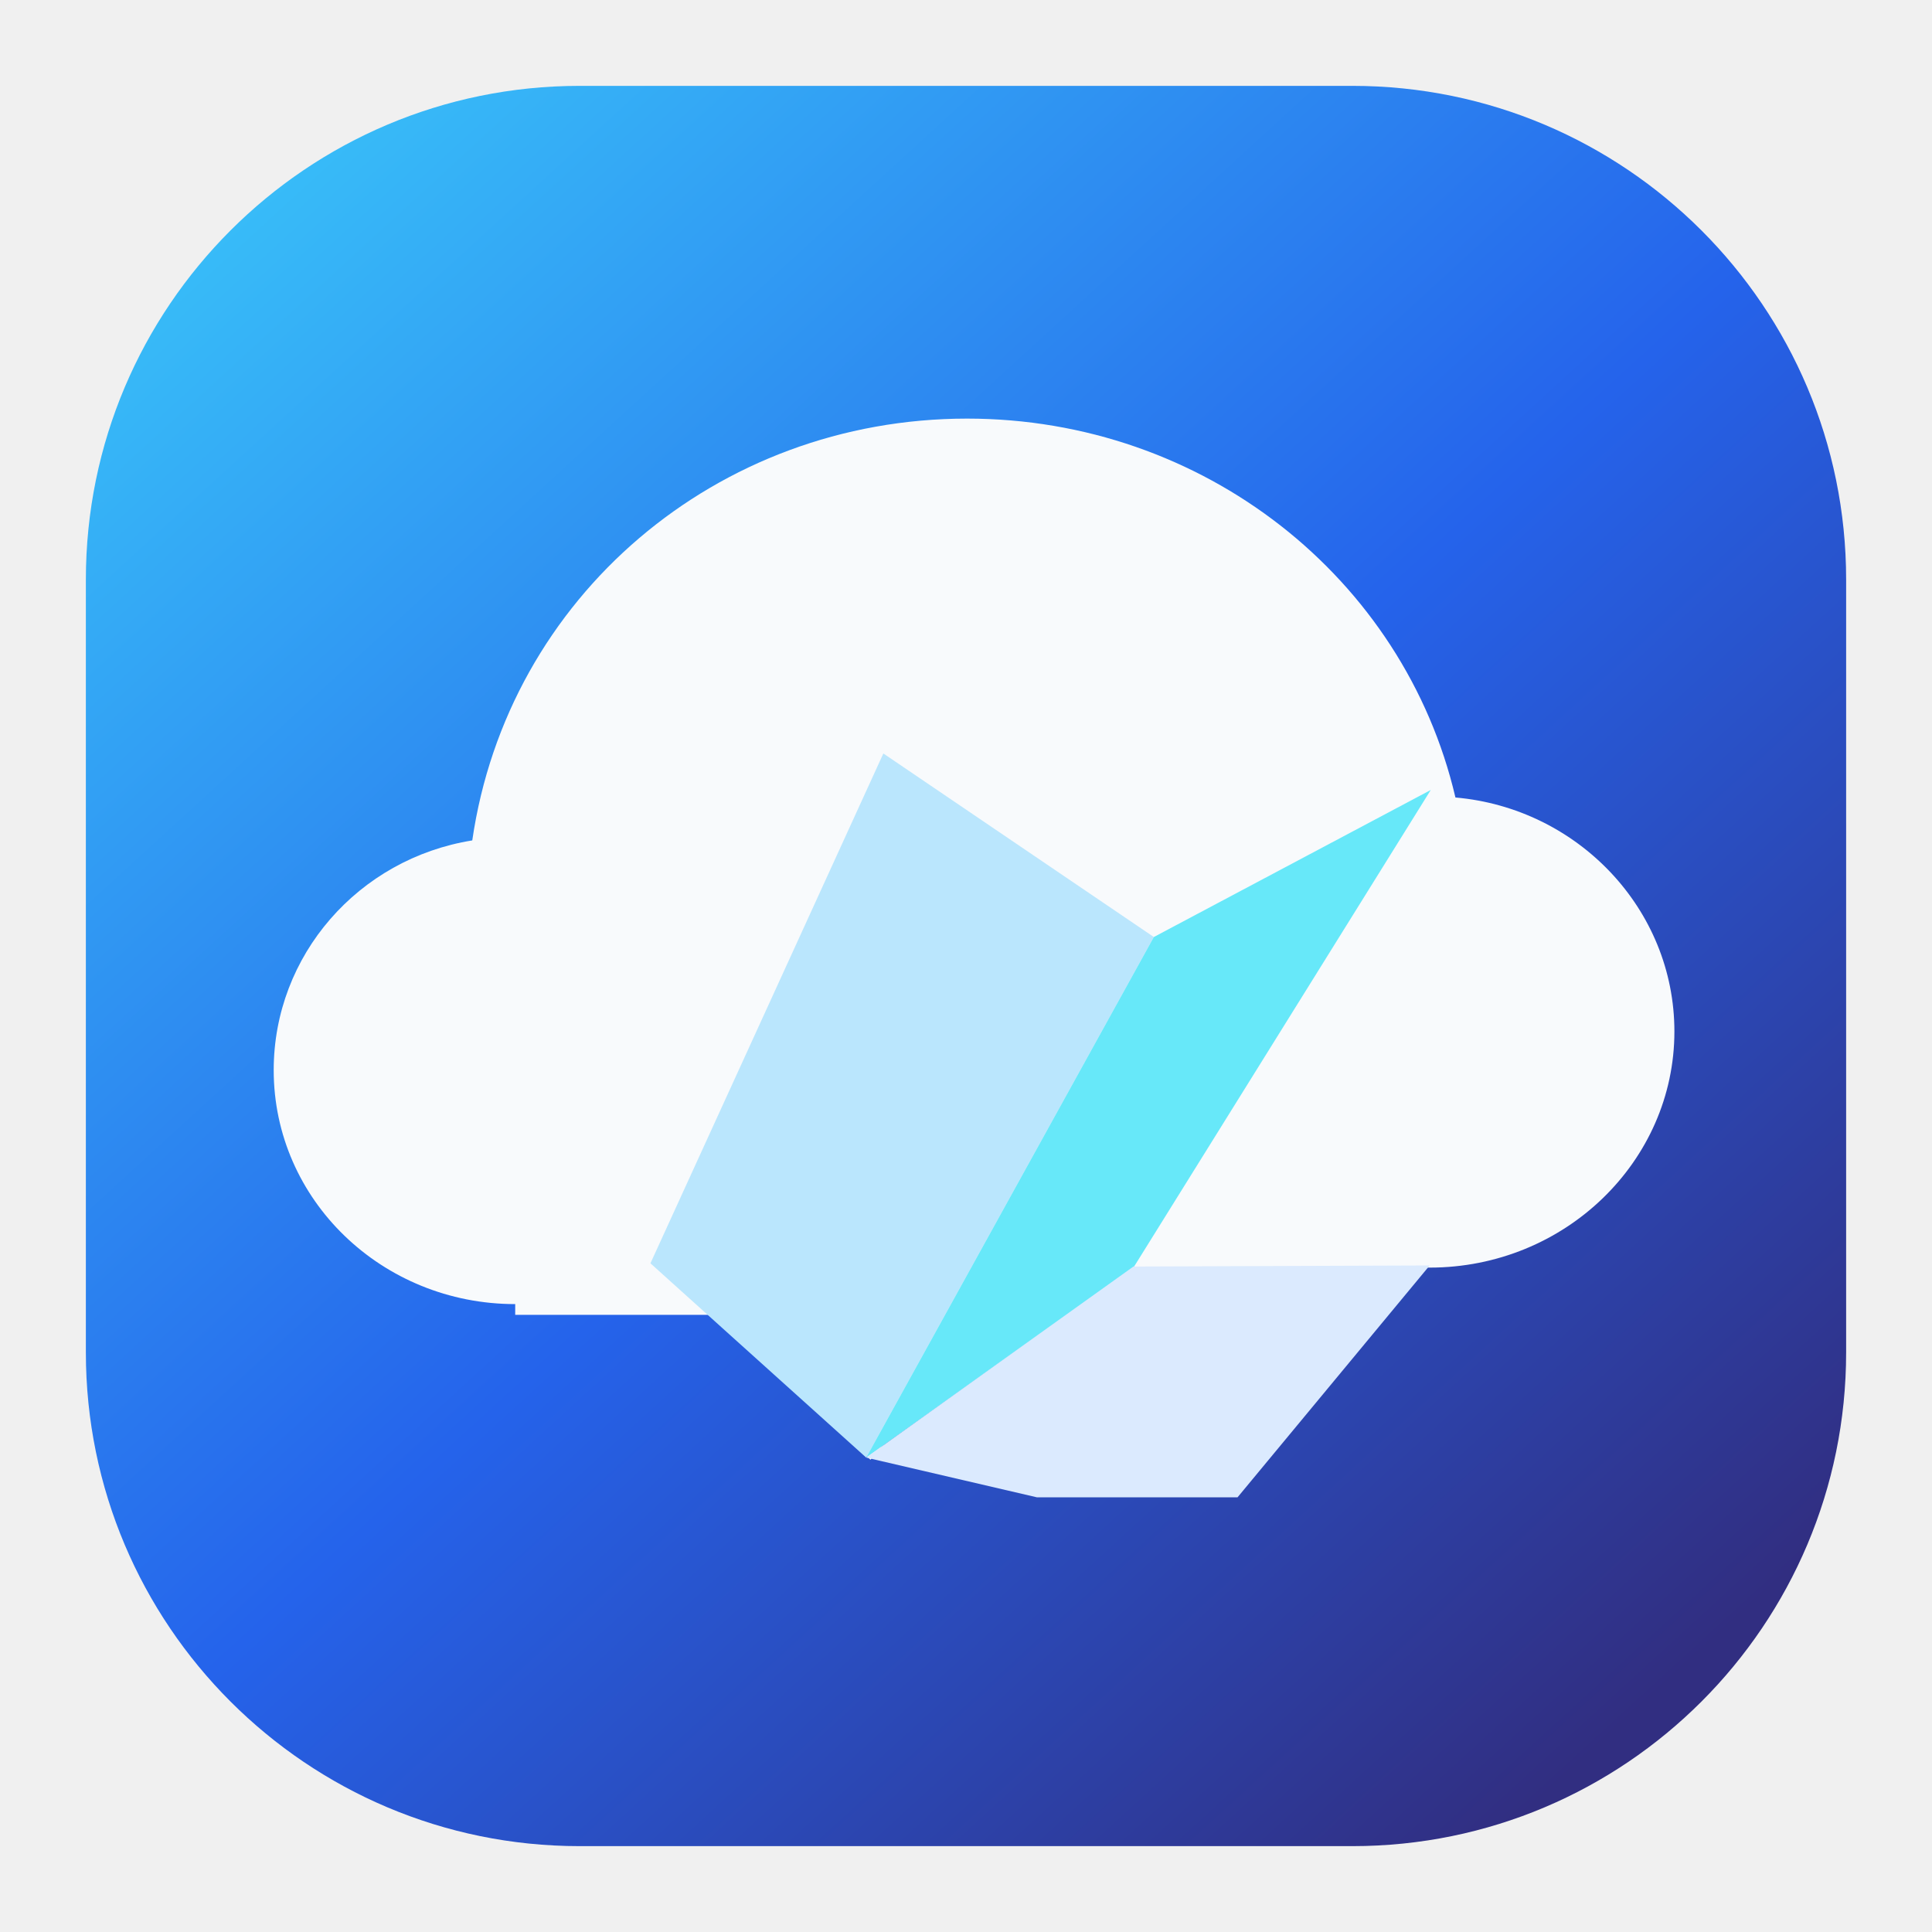
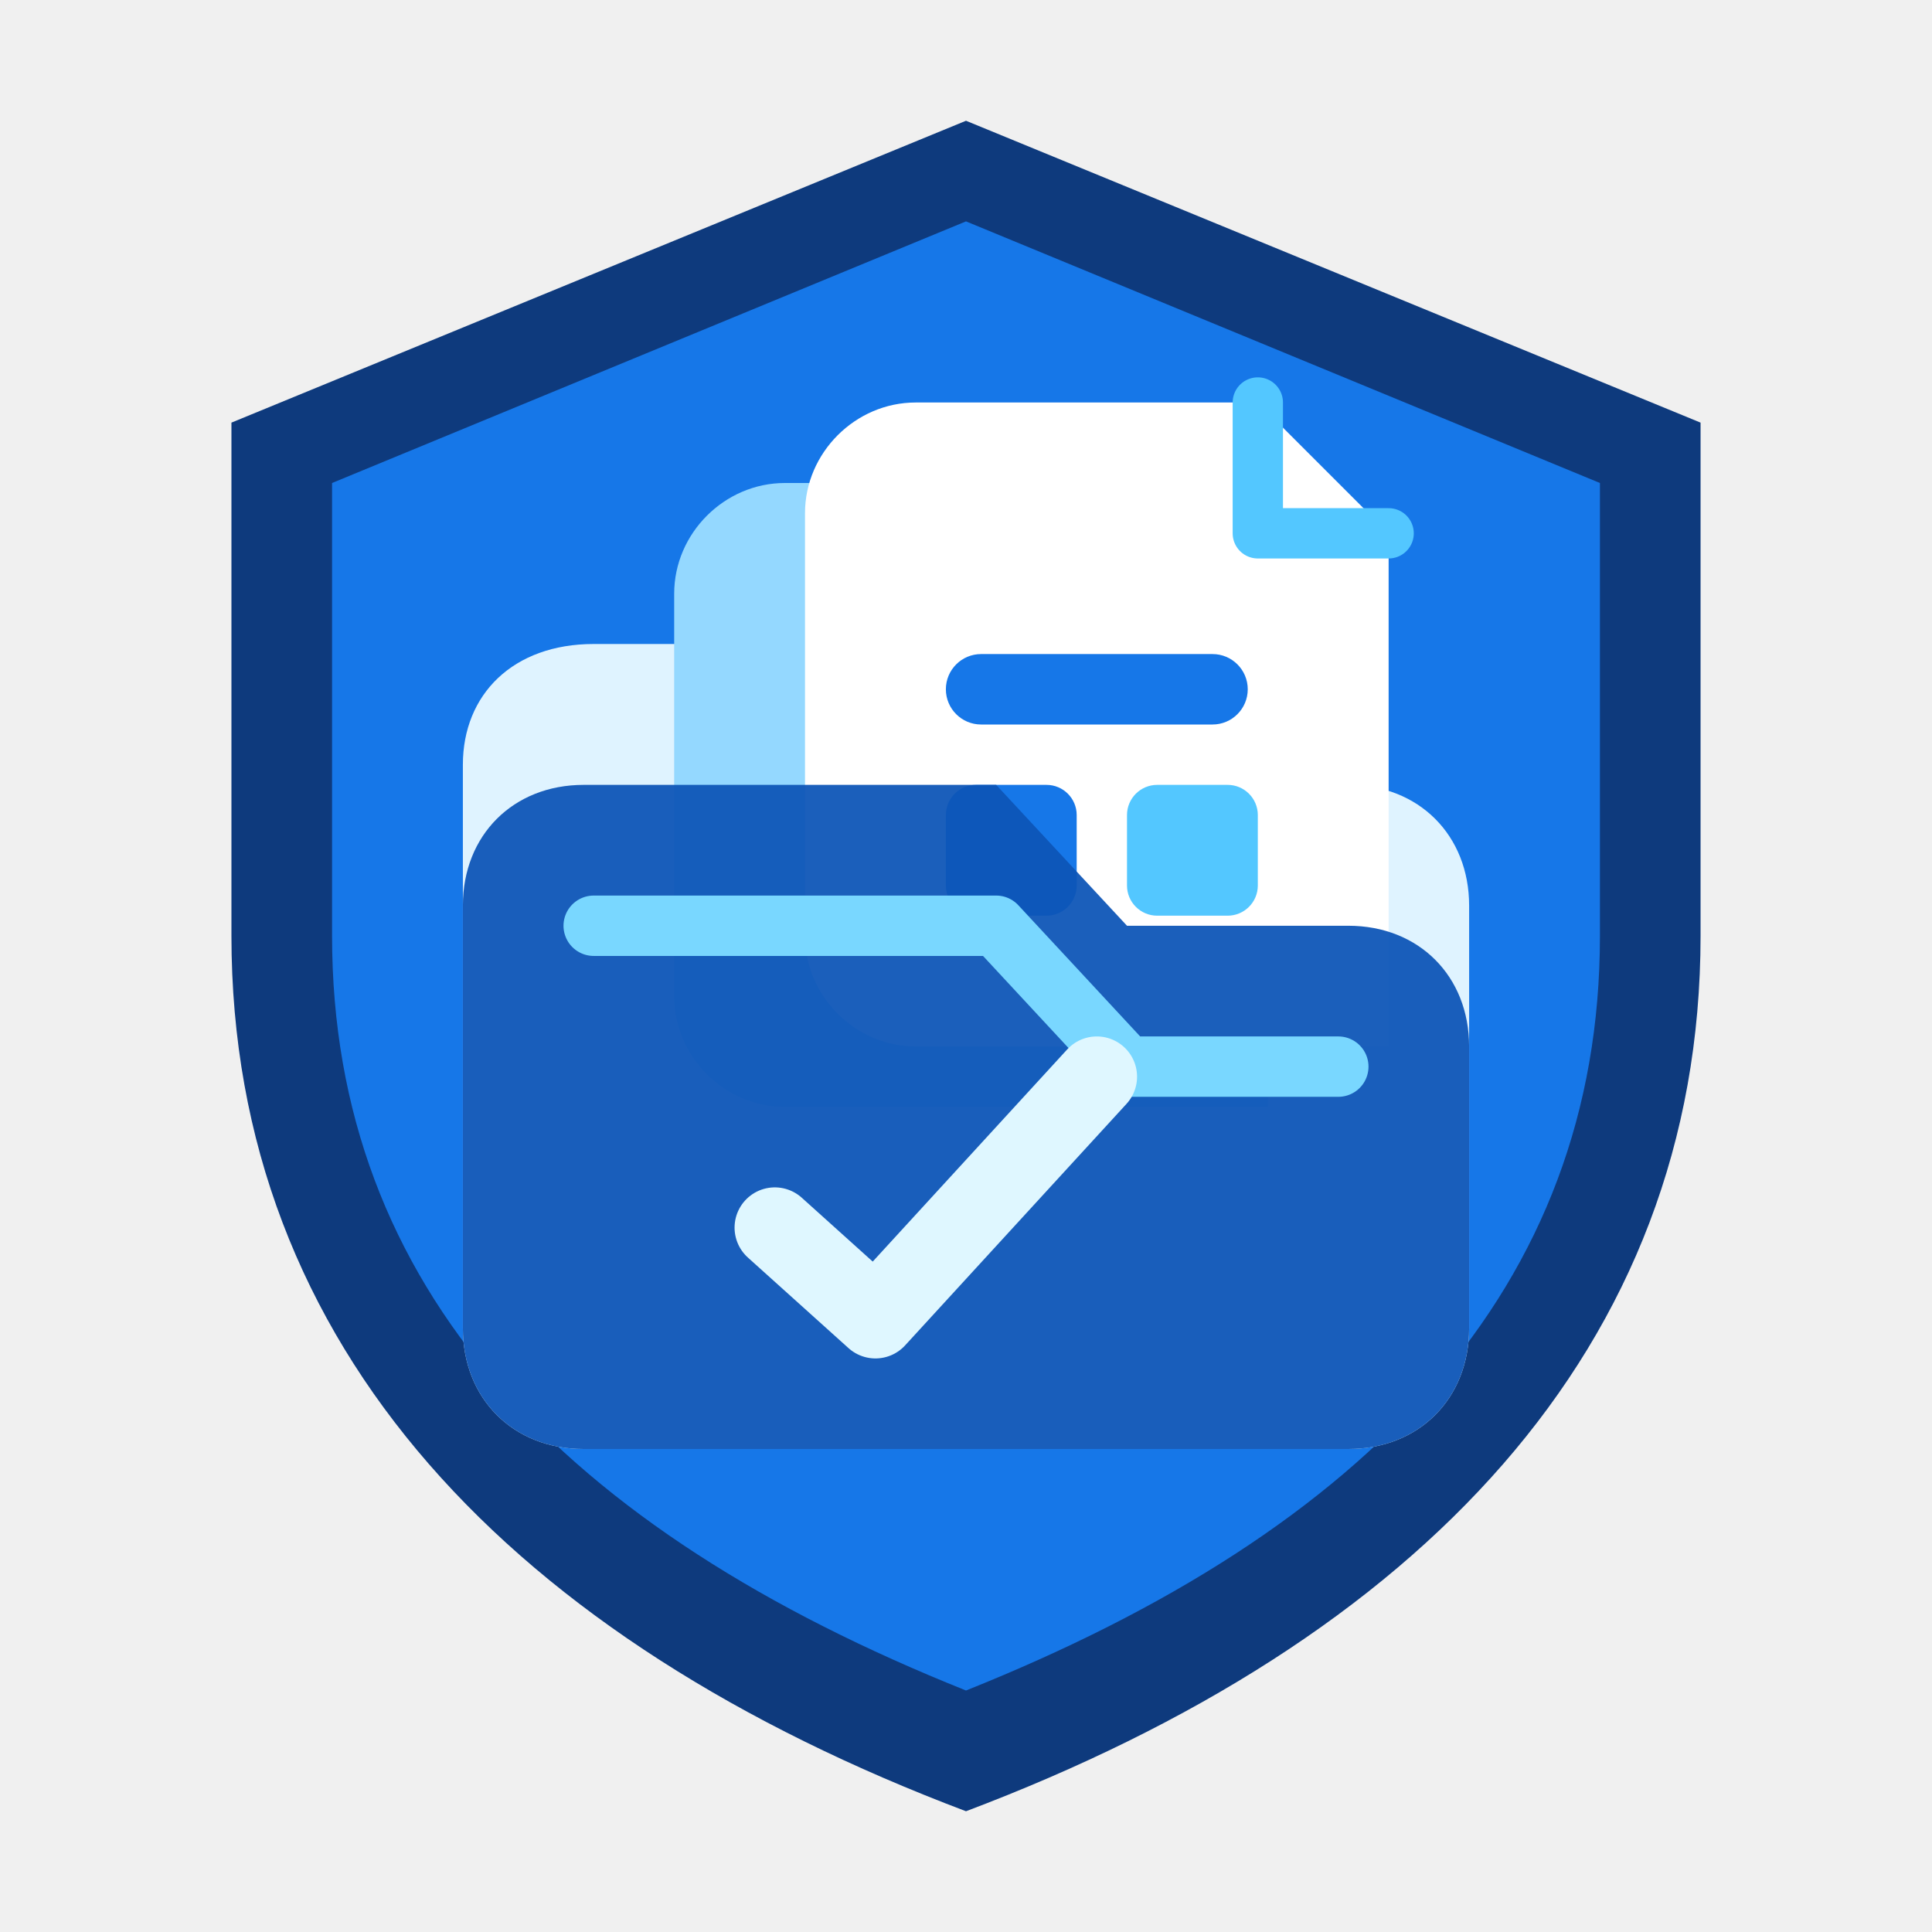
- <svg xmlns="http://www.w3.org/2000/svg" viewBox="0 0 180 180" role="img" aria-labelledby="title desc">
-   <defs>
-     <linearGradient id="cloudrevo-mark" x1="22" y1="18" x2="152" y2="160" gradientUnits="userSpaceOnUse">
-       <stop stop-color="#38bdf8" />
-       <stop offset=".52" stop-color="#2563eb" />
-       <stop offset="1" stop-color="#312e81" />
-     </linearGradient>
-   </defs>
-   <rect x="8" y="8" width="164" height="164" rx="46" fill="url(#cloudrevo-mark)" />
-   <path d="M48 121.5c-12.4 0-22.5-9.7-22.5-21.8 0-10.7 7.9-19.7 18.5-21.4C47.3 55.6 66.8 39 90.1 39c22 0 40.7 14.8 45.5 35.3 11.4 1 20.4 10.4 20.4 21.8 0 12.1-10.2 22-22.8 22H96.5l-15.4 17.9-15-13.5-18.1-.0Z" fill="#f8fafc" />
-   <path d="m82.3 70.2 25.2 17.1-26.8 48.5-20.1-18.1 21.7-47.5Z" fill="#bae6fd" />
-   <path d="m107.5 87.3 25.8-13.7-27.7 44.5-24.9 17.7 26.8-48.5Z" fill="#67e8f9" />
-   <path d="M80.7 135.8 105.6 118l27.6-.1-17.9 21.6H96.6l-15.9-3.7Z" fill="#dbeafe" />
+ <svg xmlns="http://www.w3.org/2000/svg" viewBox="0 0 192 192" role="img" aria-labelledby="title desc">
+   <path d="M96 12 169 42v51c0 41-28 70-73 87-45-17-73-46-73-87V42l73-30Z" fill="#0e3a7d" />
+   <path d="M96 22 159 48v45c0 35-23 59-63 75-40-16-63-40-63-75V48l63-26Z" fill="#1677e8" />
+   <path d="M59 64h40l13 14h22c7 0 12 5 12 12v42c0 7-5 12-12 12H58c-7 0-12-5-12-12V76c0-7 5-12 13-12Z" fill="#dff3ff" />
+   <path d="M78 48h35l13 13v49H78c-6 0-11-5-11-11V59c0-6 5-11 11-11Z" fill="#94d8ff" />
+   <path d="M91 40h34l13 13v51H91c-6 0-11-5-11-11V51c0-6 5-11 11-11Z" fill="#fff" />
+   <path d="M125 40v13h13" fill="none" stroke="#53c7ff" stroke-linecap="round" stroke-linejoin="round" stroke-width="5" />
+   <rect x="94" y="65" width="30" height="7" rx="3.5" fill="#1677e8" />
+   <rect x="94" y="78" width="13" height="13" rx="3" fill="#1677e8" />
+   <rect x="112" y="78" width="13" height="13" rx="3" fill="#53c7ff" />
+   <path d="M58 78h41l13 14h22c7 0 12 5 12 12v28c0 7-5 12-12 12H58c-7 0-12-5-12-12V90c0-7 5-12 12-12Z" fill="#0d55b7" opacity=".94" />
+   <path d="M59 92h40l13 14h21" fill="none" stroke="#79d7ff" stroke-linecap="round" stroke-linejoin="round" stroke-width="6" />
+   <path d="m77 122 10 9 22-24" fill="none" stroke="#dff7ff" stroke-linecap="round" stroke-linejoin="round" stroke-width="8" />
</svg>
